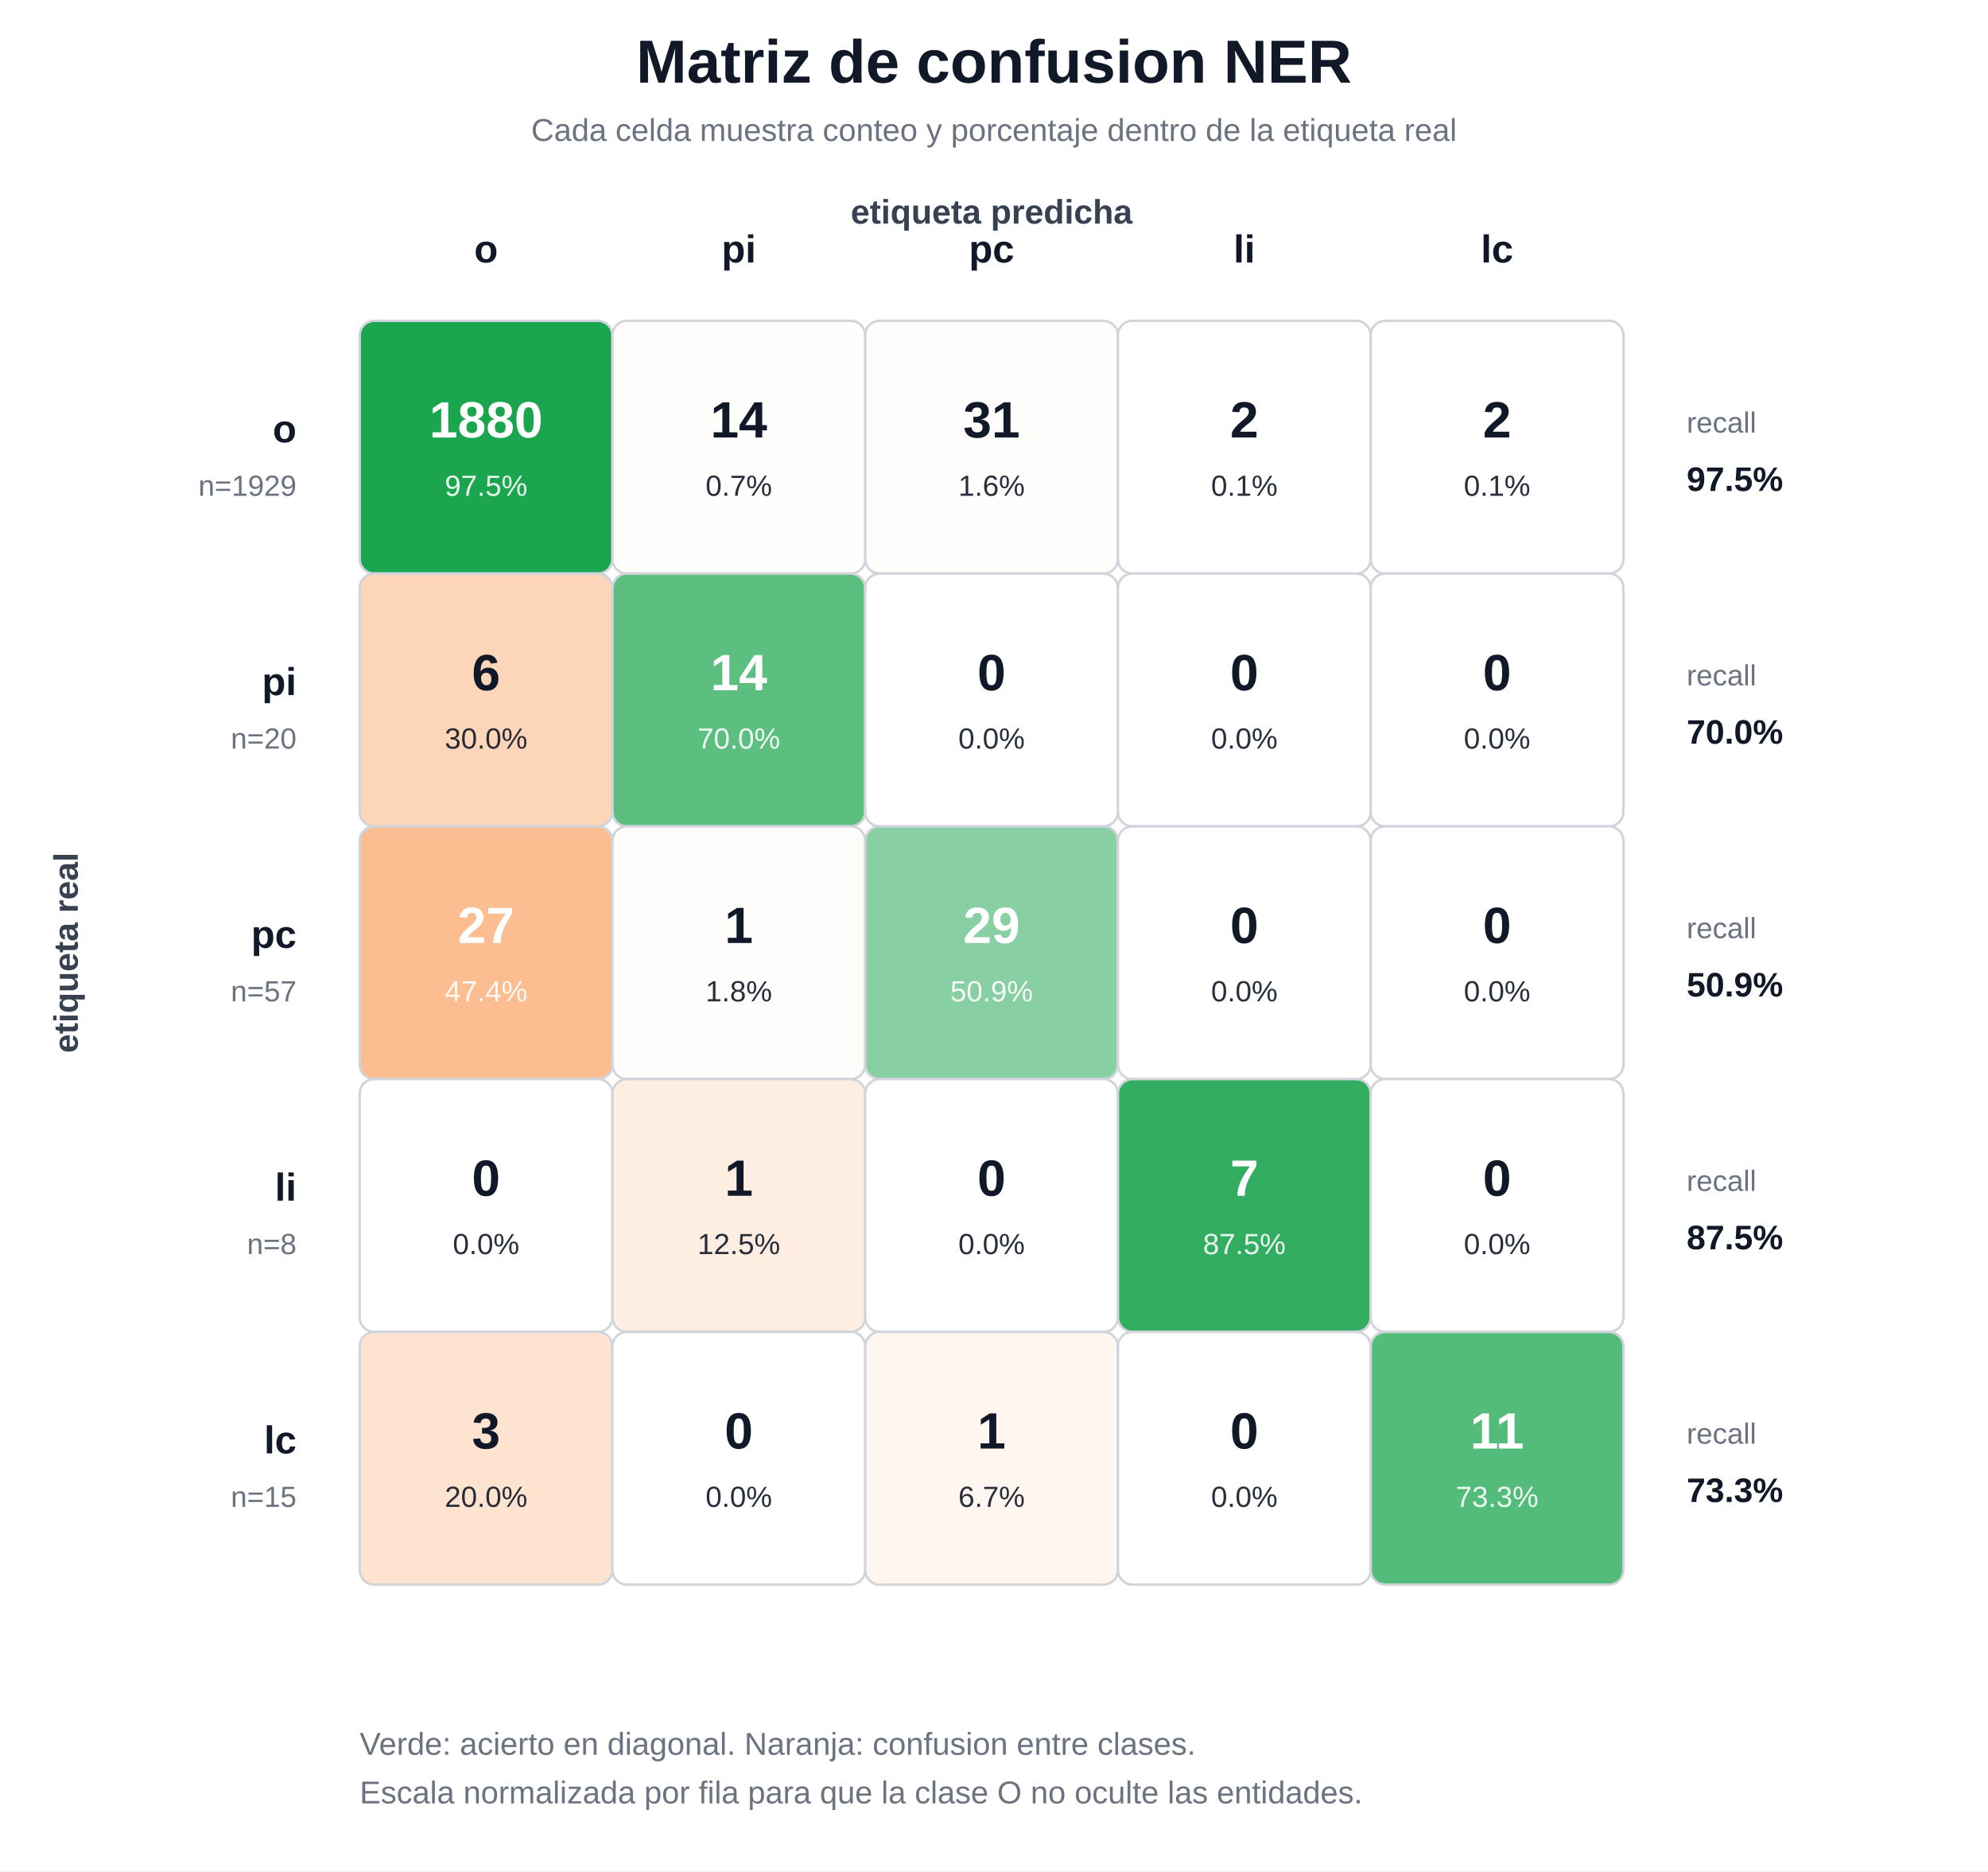
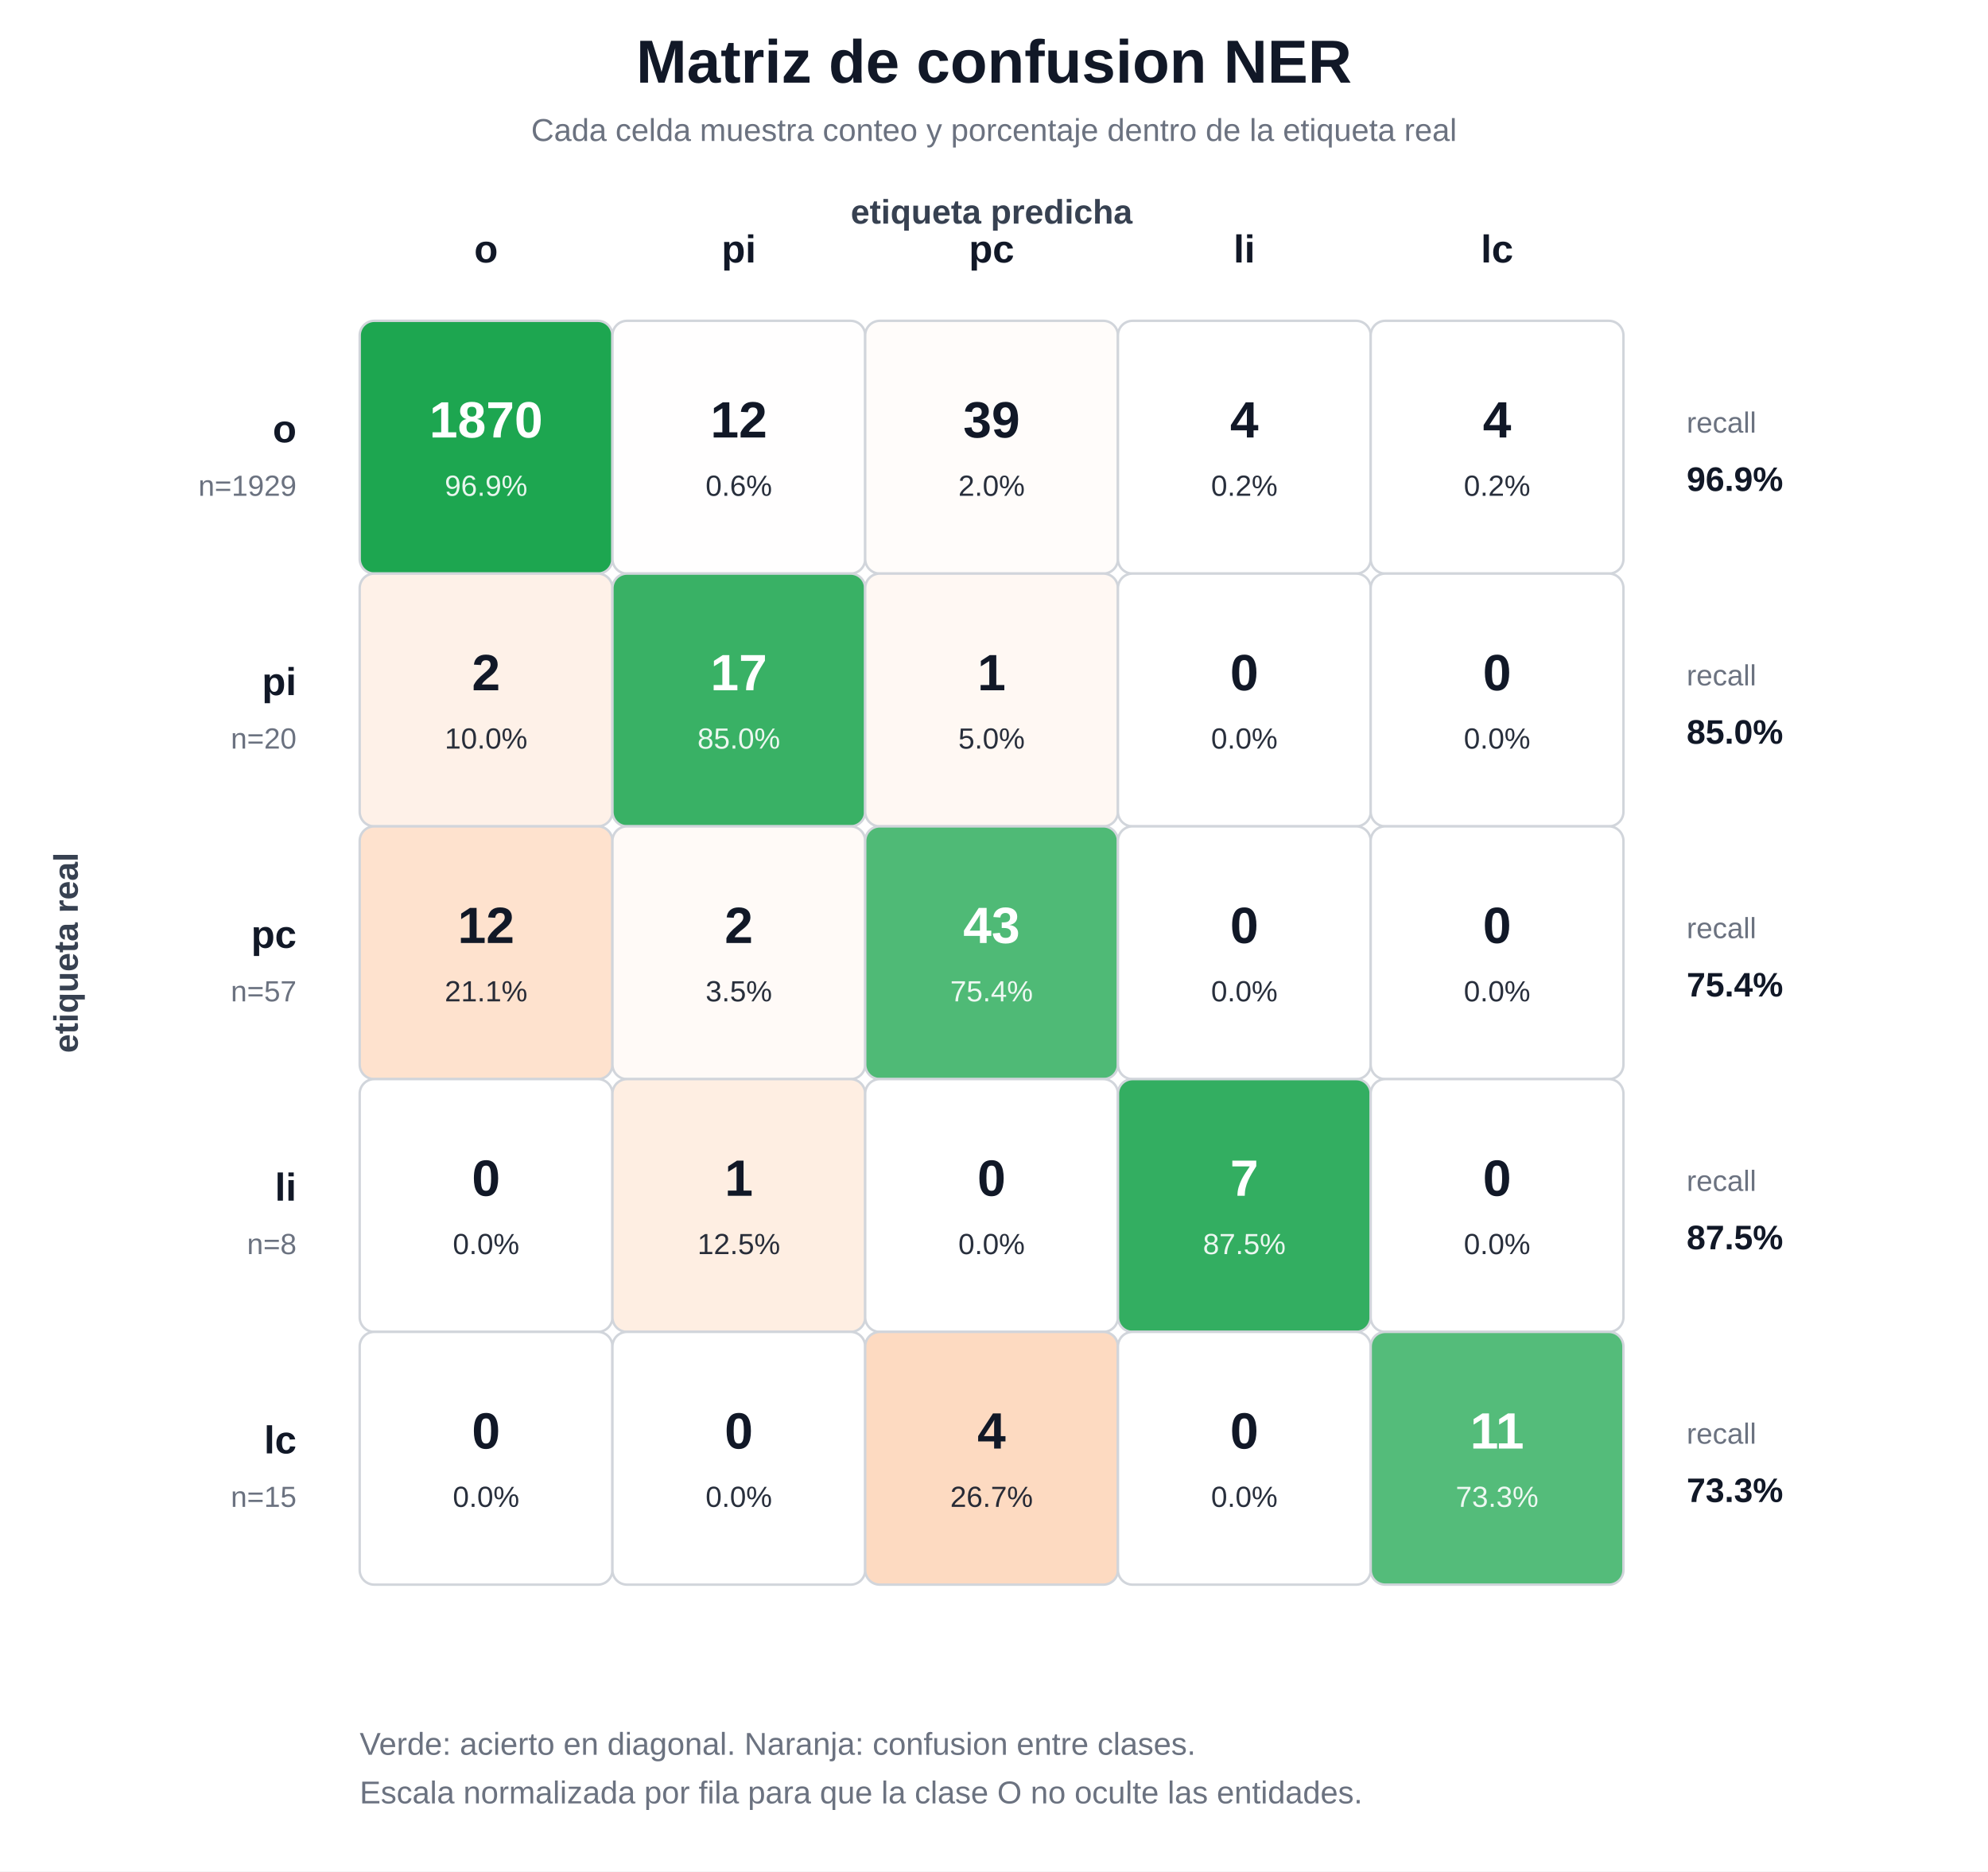
<svg xmlns="http://www.w3.org/2000/svg" width="818" height="770" viewBox="0 0 818 770">
  <style>
  .title { font: 700 25px Arial, sans-serif; fill: #111827; }
  .subtitle { font: 13px Arial, sans-serif; fill: #6b7280; }
  .axis-title { font: 700 14px Arial, sans-serif; fill: #374151; }
  .axis-label { font: 700 16px Arial, sans-serif; fill: #111827; }
  .support { font: 12px Arial, sans-serif; fill: #6b7280; }
  .cell-main { font: 700 21px Arial, sans-serif; }
  .cell-sub { font: 12px Arial, sans-serif; opacity: 0.9; }
  .metric { font: 12px Arial, sans-serif; fill: #6b7280; }
  .metric.strong { font: 700 14px Arial, sans-serif; fill: #111827; }
</style>
  <rect width="100%" height="100%" fill="#ffffff" />
  <text x="409.0" y="34" text-anchor="middle" class="title">Matriz de confusion NER</text>
  <text x="409.0" y="58" text-anchor="middle" class="subtitle">Cada celda muestra conteo y porcentaje dentro de la etiqueta real</text>
  <text x="408.0" y="92" text-anchor="middle" class="axis-title">etiqueta predicha</text>
  <text x="32" y="392.0" transform="rotate(-90 32 392.0)" text-anchor="middle" class="axis-title">etiqueta real</text>
  <text x="200.0" y="108" text-anchor="middle" class="axis-label">o</text>
  <text x="122" y="182.0" text-anchor="end" class="axis-label">o</text>
  <text x="122" y="204.0" text-anchor="end" class="support">n=1929</text>
  <text x="304.0" y="108" text-anchor="middle" class="axis-label">pi</text>
  <text x="122" y="286.0" text-anchor="end" class="axis-label">pi</text>
  <text x="122" y="308.0" text-anchor="end" class="support">n=20</text>
  <text x="408.0" y="108" text-anchor="middle" class="axis-label">pc</text>
  <text x="122" y="390.0" text-anchor="end" class="axis-label">pc</text>
  <text x="122" y="412.0" text-anchor="end" class="support">n=57</text>
  <text x="512.0" y="108" text-anchor="middle" class="axis-label">li</text>
  <text x="122" y="494.0" text-anchor="end" class="axis-label">li</text>
  <text x="122" y="516.0" text-anchor="end" class="support">n=8</text>
  <text x="616.0" y="108" text-anchor="middle" class="axis-label">lc</text>
  <text x="122" y="598.0" text-anchor="end" class="axis-label">lc</text>
  <text x="122" y="620.0" text-anchor="end" class="support">n=15</text>
-   <rect x="148" y="132" width="104" height="104" rx="6" fill="#1ca54f" stroke="#d1d5db" />
-   <text x="200.0" y="180.0" text-anchor="middle" class="cell-main" fill="#ffffff">1880</text>
-   <text x="200.0" y="204.0" text-anchor="middle" class="cell-sub" fill="#ffffff">97.5%</text>
-   <rect x="252" y="132" width="104" height="104" rx="6" fill="#fffefd" stroke="#d1d5db" />
-   <text x="304.0" y="180.0" text-anchor="middle" class="cell-main" fill="#111827">14</text>
-   <text x="304.0" y="204.0" text-anchor="middle" class="cell-sub" fill="#111827">0.7%</text>
-   <rect x="356" y="132" width="104" height="104" rx="6" fill="#fffdfb" stroke="#d1d5db" />
-   <text x="408.0" y="180.0" text-anchor="middle" class="cell-main" fill="#111827">31</text>
-   <text x="408.0" y="204.0" text-anchor="middle" class="cell-sub" fill="#111827">1.6%</text>
+   <rect x="148" y="132" width="104" height="104" rx="6" fill="#1da650" stroke="#d1d5db" />
+   <text x="200.0" y="180.0" text-anchor="middle" class="cell-main" fill="#ffffff">1870</text>
+   <text x="200.0" y="204.0" text-anchor="middle" class="cell-sub" fill="#ffffff">96.9%</text>
+   <rect x="252" y="132" width="104" height="104" rx="6" fill="#fffefe" stroke="#d1d5db" />
+   <text x="304.0" y="180.0" text-anchor="middle" class="cell-main" fill="#111827">12</text>
+   <text x="304.0" y="204.0" text-anchor="middle" class="cell-sub" fill="#111827">0.6%</text>
+   <rect x="356" y="132" width="104" height="104" rx="6" fill="#fffcfa" stroke="#d1d5db" />
+   <text x="408.0" y="180.0" text-anchor="middle" class="cell-main" fill="#111827">39</text>
+   <text x="408.0" y="204.0" text-anchor="middle" class="cell-sub" fill="#111827">2.0%</text>
  <rect x="460" y="132" width="104" height="104" rx="6" fill="#ffffff" stroke="#d1d5db" />
-   <text x="512.0" y="180.0" text-anchor="middle" class="cell-main" fill="#111827">2</text>
-   <text x="512.0" y="204.0" text-anchor="middle" class="cell-sub" fill="#111827">0.1%</text>
+   <text x="512.0" y="180.0" text-anchor="middle" class="cell-main" fill="#111827">4</text>
+   <text x="512.0" y="204.0" text-anchor="middle" class="cell-sub" fill="#111827">0.2%</text>
  <rect x="564" y="132" width="104" height="104" rx="6" fill="#ffffff" stroke="#d1d5db" />
-   <text x="616.0" y="180.0" text-anchor="middle" class="cell-main" fill="#111827">2</text>
-   <text x="616.0" y="204.0" text-anchor="middle" class="cell-sub" fill="#111827">0.1%</text>
+   <text x="616.0" y="180.0" text-anchor="middle" class="cell-main" fill="#111827">4</text>
+   <text x="616.0" y="204.0" text-anchor="middle" class="cell-sub" fill="#111827">0.2%</text>
  <text x="694" y="178.0" class="metric">recall</text>
-   <text x="694" y="202.0" class="metric strong">97.5%</text>
-   <rect x="148" y="236" width="104" height="104" rx="6" fill="#fdd5b9" stroke="#d1d5db" />
-   <text x="200.0" y="284.0" text-anchor="middle" class="cell-main" fill="#111827">6</text>
-   <text x="200.0" y="308.0" text-anchor="middle" class="cell-sub" fill="#111827">30.0%</text>
-   <rect x="252" y="236" width="104" height="104" rx="6" fill="#5cbf80" stroke="#d1d5db" />
-   <text x="304.0" y="284.0" text-anchor="middle" class="cell-main" fill="#ffffff">14</text>
-   <text x="304.0" y="308.0" text-anchor="middle" class="cell-sub" fill="#ffffff">70.0%</text>
-   <rect x="356" y="236" width="104" height="104" rx="6" fill="#ffffff" stroke="#d1d5db" />
-   <text x="408.0" y="284.0" text-anchor="middle" class="cell-main" fill="#111827">0</text>
-   <text x="408.0" y="308.0" text-anchor="middle" class="cell-sub" fill="#111827">0.0%</text>
+   <text x="694" y="202.0" class="metric strong">96.9%</text>
+   <rect x="148" y="236" width="104" height="104" rx="6" fill="#fef1e8" stroke="#d1d5db" />
+   <text x="200.0" y="284.0" text-anchor="middle" class="cell-main" fill="#111827">2</text>
+   <text x="200.0" y="308.0" text-anchor="middle" class="cell-sub" fill="#111827">10.0%</text>
+   <rect x="252" y="236" width="104" height="104" rx="6" fill="#39b165" stroke="#d1d5db" />
+   <text x="304.0" y="284.0" text-anchor="middle" class="cell-main" fill="#ffffff">17</text>
+   <text x="304.0" y="308.0" text-anchor="middle" class="cell-sub" fill="#ffffff">85.0%</text>
+   <rect x="356" y="236" width="104" height="104" rx="6" fill="#fff8f3" stroke="#d1d5db" />
+   <text x="408.0" y="284.0" text-anchor="middle" class="cell-main" fill="#111827">1</text>
+   <text x="408.0" y="308.0" text-anchor="middle" class="cell-sub" fill="#111827">5.0%</text>
  <rect x="460" y="236" width="104" height="104" rx="6" fill="#ffffff" stroke="#d1d5db" />
  <text x="512.0" y="284.0" text-anchor="middle" class="cell-main" fill="#111827">0</text>
  <text x="512.0" y="308.0" text-anchor="middle" class="cell-sub" fill="#111827">0.0%</text>
  <rect x="564" y="236" width="104" height="104" rx="6" fill="#ffffff" stroke="#d1d5db" />
  <text x="616.0" y="284.0" text-anchor="middle" class="cell-main" fill="#111827">0</text>
  <text x="616.0" y="308.0" text-anchor="middle" class="cell-sub" fill="#111827">0.0%</text>
  <text x="694" y="282.0" class="metric">recall</text>
-   <text x="694" y="306.0" class="metric strong">70.0%</text>
-   <rect x="148" y="340" width="104" height="104" rx="6" fill="#fcbd91" stroke="#d1d5db" />
-   <text x="200.0" y="388.0" text-anchor="middle" class="cell-main" fill="#ffffff">27</text>
-   <text x="200.0" y="412.0" text-anchor="middle" class="cell-sub" fill="#ffffff">47.4%</text>
-   <rect x="252" y="340" width="104" height="104" rx="6" fill="#fffdfb" stroke="#d1d5db" />
-   <text x="304.0" y="388.0" text-anchor="middle" class="cell-main" fill="#111827">1</text>
-   <text x="304.0" y="412.0" text-anchor="middle" class="cell-sub" fill="#111827">1.8%</text>
-   <rect x="356" y="340" width="104" height="104" rx="6" fill="#88d0a3" stroke="#d1d5db" />
-   <text x="408.0" y="388.0" text-anchor="middle" class="cell-main" fill="#ffffff">29</text>
-   <text x="408.0" y="412.0" text-anchor="middle" class="cell-sub" fill="#ffffff">50.9%</text>
+   <text x="694" y="306.0" class="metric strong">85.0%</text>
+   <rect x="148" y="340" width="104" height="104" rx="6" fill="#fee2ce" stroke="#d1d5db" />
+   <text x="200.0" y="388.0" text-anchor="middle" class="cell-main" fill="#111827">12</text>
+   <text x="200.0" y="412.0" text-anchor="middle" class="cell-sub" fill="#111827">21.1%</text>
+   <rect x="252" y="340" width="104" height="104" rx="6" fill="#fffaf7" stroke="#d1d5db" />
+   <text x="304.0" y="388.0" text-anchor="middle" class="cell-main" fill="#111827">2</text>
+   <text x="304.0" y="412.0" text-anchor="middle" class="cell-sub" fill="#111827">3.5%</text>
+   <rect x="356" y="340" width="104" height="104" rx="6" fill="#4fba76" stroke="#d1d5db" />
+   <text x="408.0" y="388.0" text-anchor="middle" class="cell-main" fill="#ffffff">43</text>
+   <text x="408.0" y="412.0" text-anchor="middle" class="cell-sub" fill="#ffffff">75.4%</text>
  <rect x="460" y="340" width="104" height="104" rx="6" fill="#ffffff" stroke="#d1d5db" />
  <text x="512.0" y="388.0" text-anchor="middle" class="cell-main" fill="#111827">0</text>
  <text x="512.0" y="412.0" text-anchor="middle" class="cell-sub" fill="#111827">0.0%</text>
  <rect x="564" y="340" width="104" height="104" rx="6" fill="#ffffff" stroke="#d1d5db" />
  <text x="616.0" y="388.0" text-anchor="middle" class="cell-main" fill="#111827">0</text>
  <text x="616.0" y="412.0" text-anchor="middle" class="cell-sub" fill="#111827">0.0%</text>
  <text x="694" y="386.0" class="metric">recall</text>
-   <text x="694" y="410.0" class="metric strong">50.9%</text>
+   <text x="694" y="410.0" class="metric strong">75.4%</text>
  <rect x="148" y="444" width="104" height="104" rx="6" fill="#ffffff" stroke="#d1d5db" />
  <text x="200.0" y="492.0" text-anchor="middle" class="cell-main" fill="#111827">0</text>
  <text x="200.0" y="516.0" text-anchor="middle" class="cell-sub" fill="#111827">0.0%</text>
  <rect x="252" y="444" width="104" height="104" rx="6" fill="#feeee2" stroke="#d1d5db" />
  <text x="304.0" y="492.0" text-anchor="middle" class="cell-main" fill="#111827">1</text>
  <text x="304.0" y="516.0" text-anchor="middle" class="cell-sub" fill="#111827">12.5%</text>
  <rect x="356" y="444" width="104" height="104" rx="6" fill="#ffffff" stroke="#d1d5db" />
  <text x="408.0" y="492.0" text-anchor="middle" class="cell-main" fill="#111827">0</text>
  <text x="408.0" y="516.0" text-anchor="middle" class="cell-sub" fill="#111827">0.0%</text>
  <rect x="460" y="444" width="104" height="104" rx="6" fill="#33ae61" stroke="#d1d5db" />
  <text x="512.0" y="492.0" text-anchor="middle" class="cell-main" fill="#ffffff">7</text>
  <text x="512.0" y="516.0" text-anchor="middle" class="cell-sub" fill="#ffffff">87.5%</text>
  <rect x="564" y="444" width="104" height="104" rx="6" fill="#ffffff" stroke="#d1d5db" />
  <text x="616.0" y="492.0" text-anchor="middle" class="cell-main" fill="#111827">0</text>
  <text x="616.0" y="516.0" text-anchor="middle" class="cell-sub" fill="#111827">0.0%</text>
  <text x="694" y="490.0" class="metric">recall</text>
  <text x="694" y="514.0" class="metric strong">87.5%</text>
-   <rect x="148" y="548" width="104" height="104" rx="6" fill="#fee3d0" stroke="#d1d5db" />
-   <text x="200.0" y="596.0" text-anchor="middle" class="cell-main" fill="#111827">3</text>
-   <text x="200.0" y="620.0" text-anchor="middle" class="cell-sub" fill="#111827">20.0%</text>
+   <rect x="148" y="548" width="104" height="104" rx="6" fill="#ffffff" stroke="#d1d5db" />
+   <text x="200.0" y="596.0" text-anchor="middle" class="cell-main" fill="#111827">0</text>
+   <text x="200.0" y="620.0" text-anchor="middle" class="cell-sub" fill="#111827">0.0%</text>
  <rect x="252" y="548" width="104" height="104" rx="6" fill="#ffffff" stroke="#d1d5db" />
  <text x="304.0" y="596.0" text-anchor="middle" class="cell-main" fill="#111827">0</text>
  <text x="304.0" y="620.0" text-anchor="middle" class="cell-sub" fill="#111827">0.0%</text>
-   <rect x="356" y="548" width="104" height="104" rx="6" fill="#fff6ef" stroke="#d1d5db" />
-   <text x="408.0" y="596.0" text-anchor="middle" class="cell-main" fill="#111827">1</text>
-   <text x="408.0" y="620.0" text-anchor="middle" class="cell-sub" fill="#111827">6.7%</text>
+   <rect x="356" y="548" width="104" height="104" rx="6" fill="#fddac1" stroke="#d1d5db" />
+   <text x="408.0" y="596.0" text-anchor="middle" class="cell-main" fill="#111827">4</text>
+   <text x="408.0" y="620.0" text-anchor="middle" class="cell-sub" fill="#111827">26.7%</text>
  <rect x="460" y="548" width="104" height="104" rx="6" fill="#ffffff" stroke="#d1d5db" />
  <text x="512.0" y="596.0" text-anchor="middle" class="cell-main" fill="#111827">0</text>
  <text x="512.0" y="620.0" text-anchor="middle" class="cell-sub" fill="#111827">0.0%</text>
  <rect x="564" y="548" width="104" height="104" rx="6" fill="#54bc7a" stroke="#d1d5db" />
  <text x="616.0" y="596.0" text-anchor="middle" class="cell-main" fill="#ffffff">11</text>
  <text x="616.0" y="620.0" text-anchor="middle" class="cell-sub" fill="#ffffff">73.3%</text>
  <text x="694" y="594.0" class="metric">recall</text>
  <text x="694" y="618.0" class="metric strong">73.3%</text>
  <text x="148" y="722" class="subtitle">Verde: acierto en diagonal. Naranja: confusion entre clases.</text>
  <text x="148" y="742" class="subtitle">Escala normalizada por fila para que la clase O no oculte las entidades.</text>
</svg>
